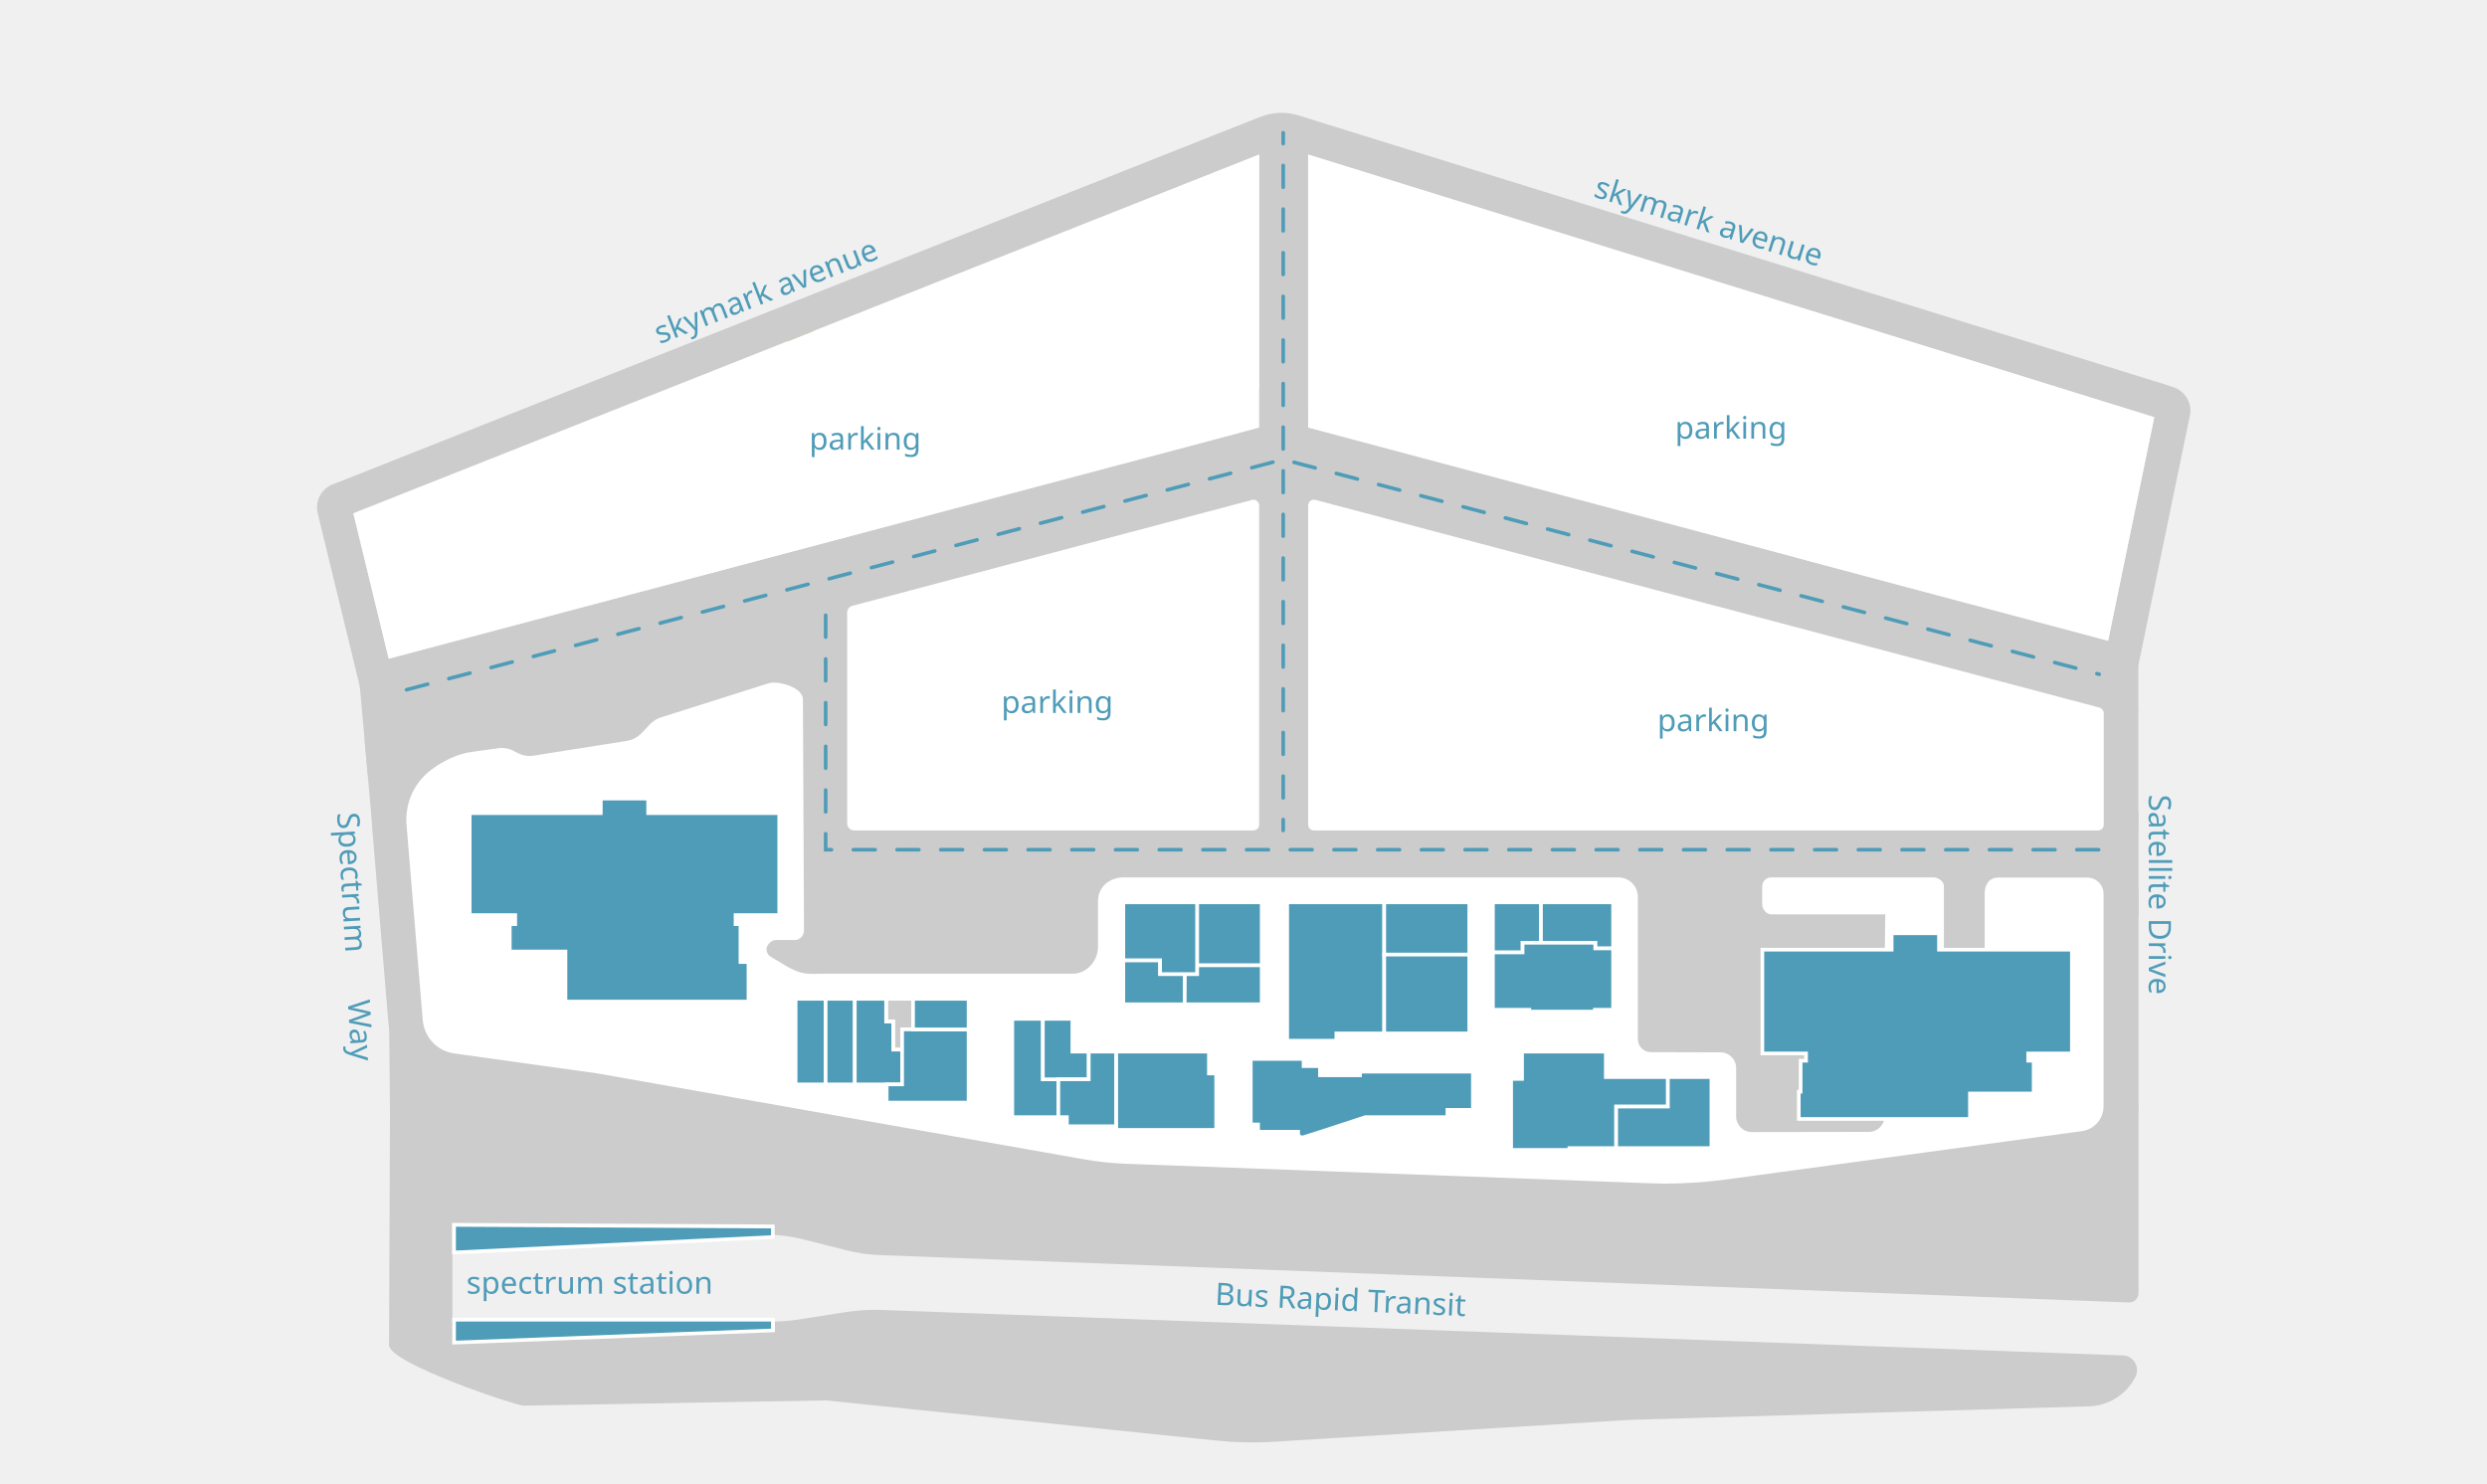
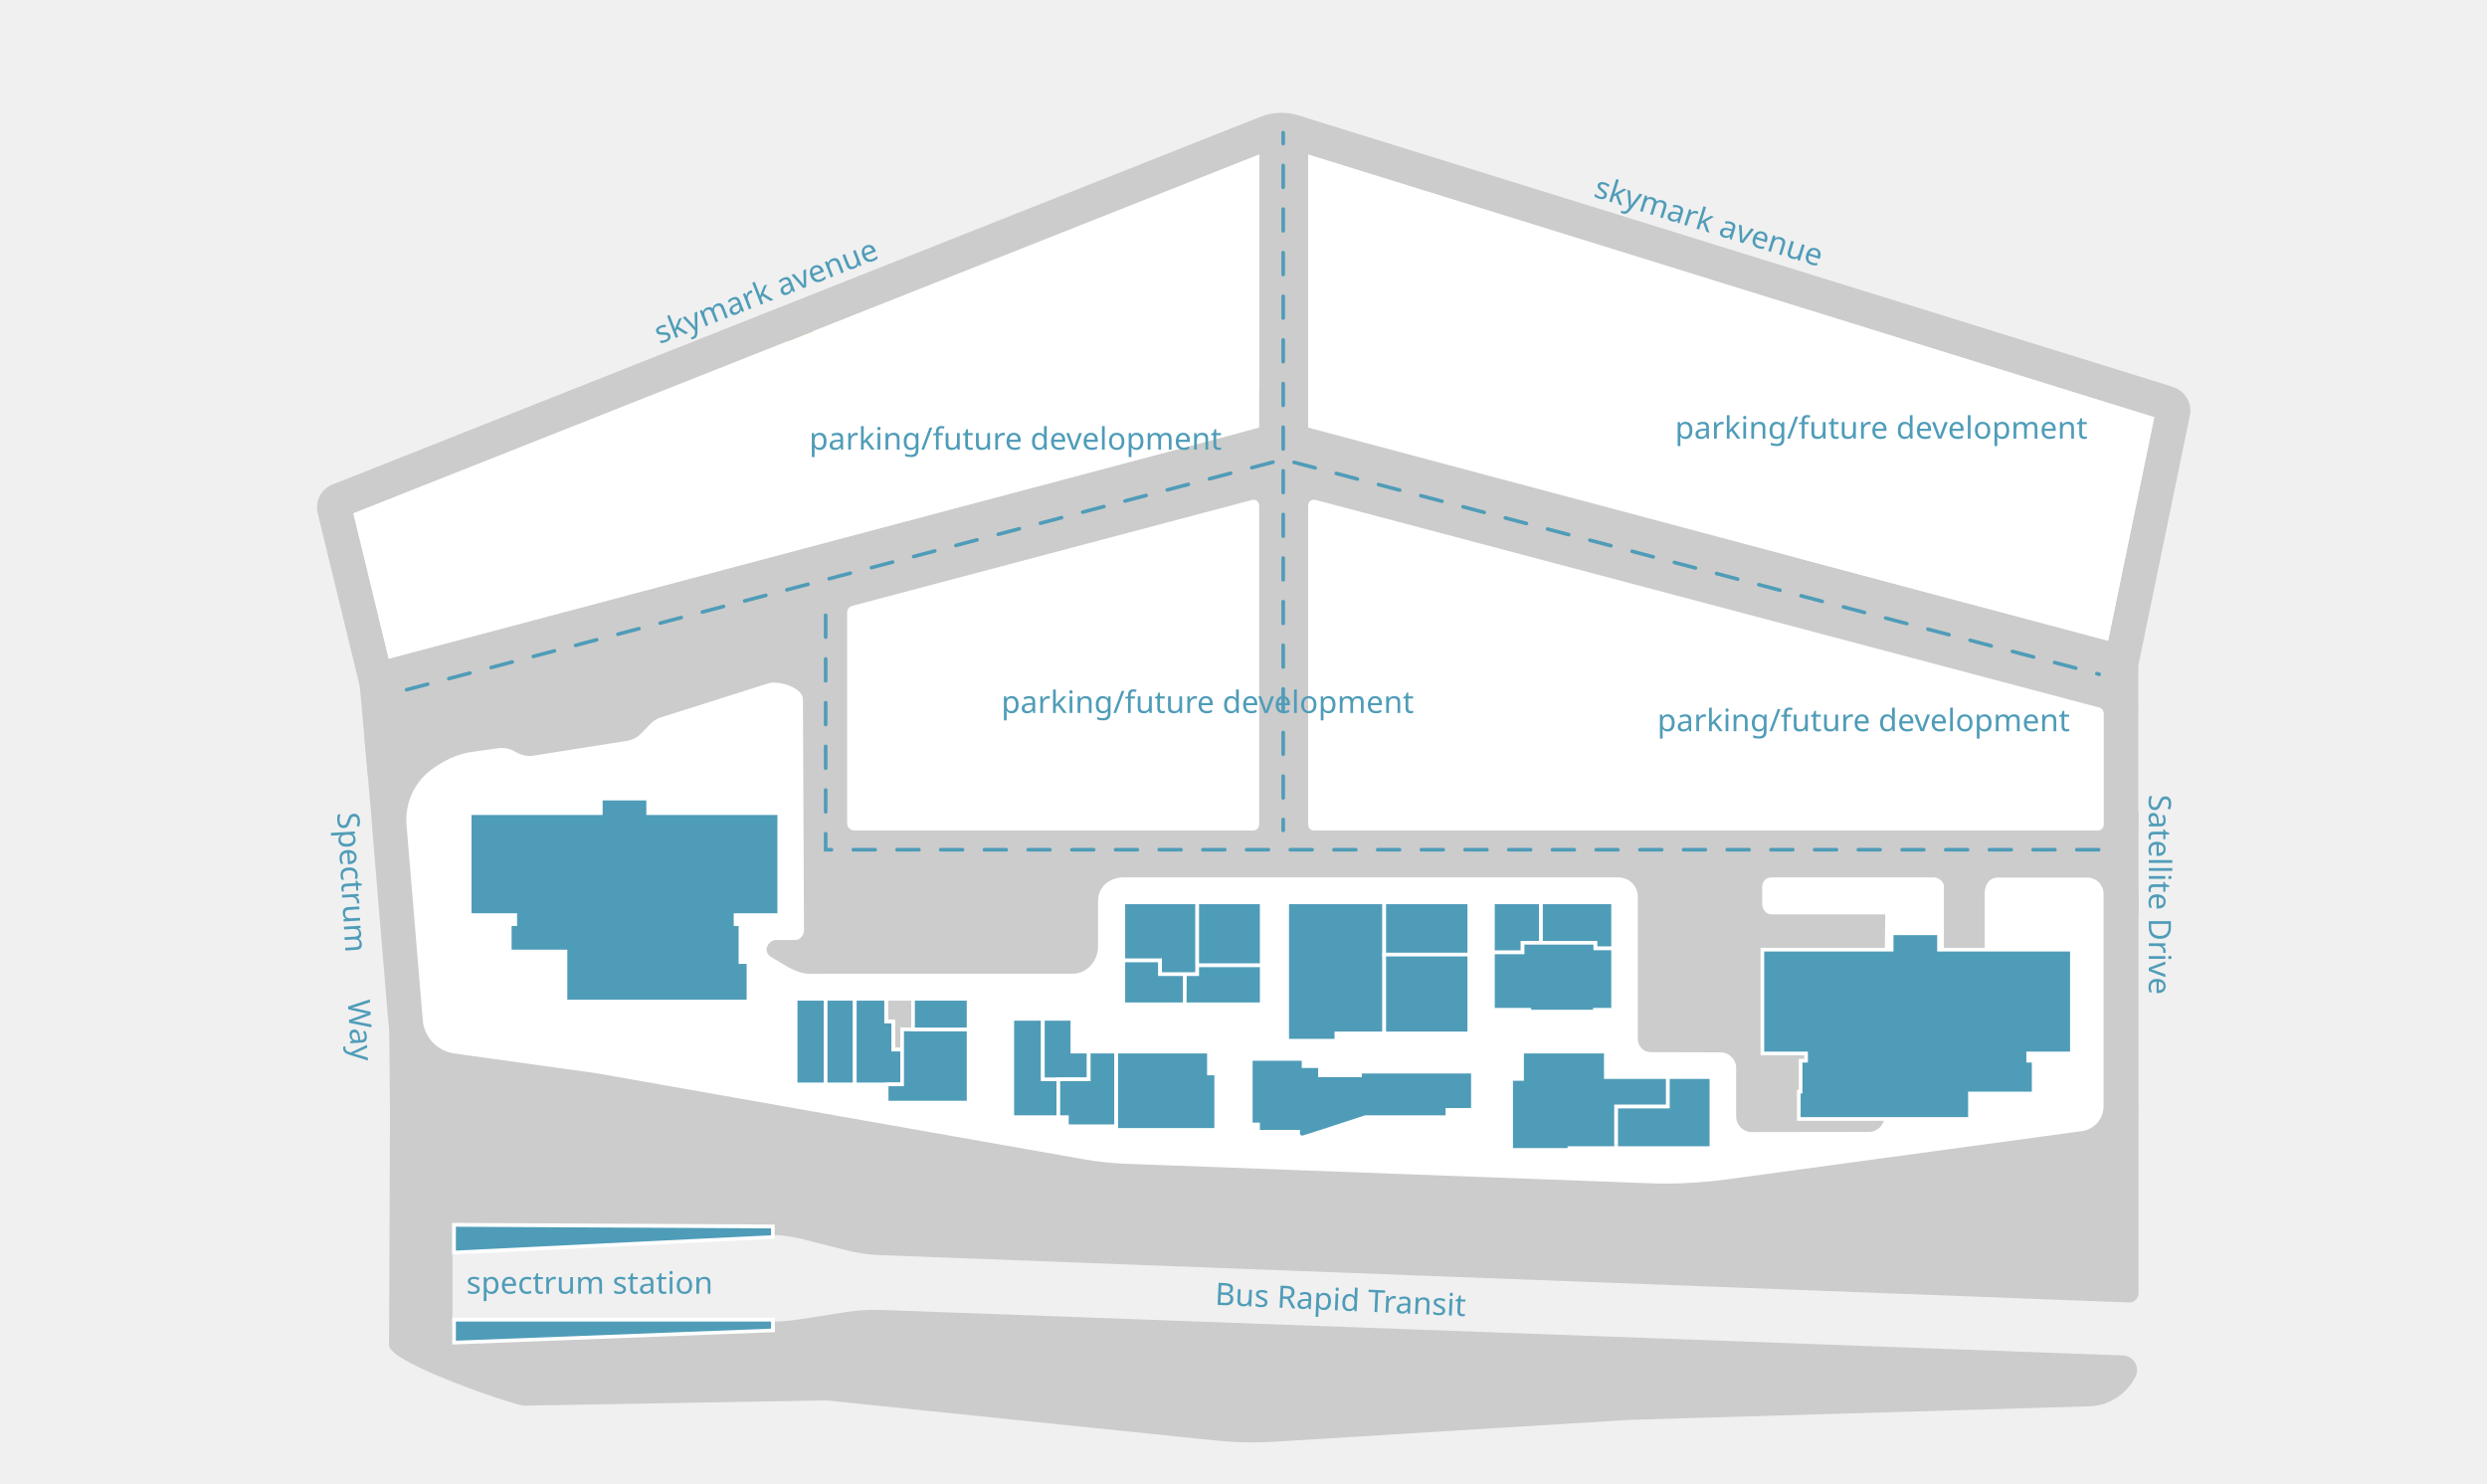
<svg xmlns="http://www.w3.org/2000/svg" id="Layer_1" viewBox="0 0 1366 814.7">
  <style type="text/css">
	.st0{fill:#999999;}
	.st1{fill:#69B22F;}
	.st2{fill:#CCCCCC;}
	.st3{fill:#FFFFFF;}
	.st4{fill:#4F9CB8;}
	.st5{font-family:'Lato-Bold';}
- 	.st6{font-size:17px;}
+ 	.st6{font-size:17px; text-transform: uppercase;}
	.st7{fill:none;stroke:#4F9CB8;stroke-width:2;stroke-linecap:round;stroke-miterlimit:10;}
	.st8{fill:none;stroke:#4F9CB8;stroke-width:2;stroke-linecap:round;stroke-miterlimit:10;stroke-dasharray:11.98,11.98;}
	.st9{fill:none;stroke:#4F9CB8;stroke-width:2;stroke-linecap:round;stroke-miterlimit:10;stroke-dasharray:12;}
	.st10{fill:#4F9CB8;stroke:#FFFFFF;stroke-width:2;stroke-miterlimit:10;}
	.st11{fill:#CCCCCC;stroke:#FFFFFF;stroke-width:2;stroke-miterlimit:10;}
	.st12{fill:none;stroke:#C7B299;stroke-width:2;stroke-miterlimit:10;}

  .mapplic-clickable{fill:#67a4c0;}
</style>
  <g id="Base">
    <rect x="290.3" y="246.1" class="st0" width="25.8" height="25.8" />
    <rect x="346" y="267" class="st1" width="27.5" height="13.7" />
    <rect x="432.8" y="179.4" class="st1" width="13.7" height="27.5" />
    <path class="st2" d="M1174.6,655.2v55.2c0,2.8-2.3,5.1-5.1,5.1c-0.1,0-0.1,0-0.2,0l-685.7-26c-6.3-0.2-12.6-1.1-18.8-2.7l-22.9-5.8   c-8.9-2.3-18.1-3.1-27.3-2.6l-166.1,10.8v36.9l174.9-0.1c5.2,0,10.4-0.4,15.6-1.2l25.5-4c6.4-1,12.9-1.4,19.4-1.2l682.3,25   c4.4,0.2,7.8,4,7.6,8.4c-0.1,1.1-0.3,2.1-0.8,3.1l0,0c-5,10.2-15.5,16.6-26.8,16.5l-251.2,7.4l-195,12c-10.9,0.7-21.8,0.4-32.6-0.7   l-213.7-22l-166,2.9c-4,0.1-74-23.3-74-33.2l0.5-127.6c0-8.1-0.5-51.7-0.5-51.7l94.3,35c1.6-0.2,3.2-0.2,4.8,0.1l268.7,54.9   l184.2,8l243.5-1.8c3.8,0.1,7.6-0.1,11.4-0.6l154-47.5L1174.6,655.2z" />
    <path class="st2" d="M217.4,383.5l245.9-69.1l2,77.3l-260.9,61.3l-4-45C199.5,396.9,206.6,386.5,217.4,383.5z" />
    <rect x="1144.9" y="446.1" class="st2" width="29.7" height="57" />
    <rect x="414.7" y="400.4" class="st2" width="662.4" height="205.2" />
    <path class="st3" d="M915,659.6c-3.2,0-6.4-0.1-9.6-0.2l-287.3-10.7c-8-0.3-16.1-1.2-24-2.6l-267.7-47.3L248.3,588   c-13.8-1.9-24.4-13.1-25.5-27l-8.9-107.1c-1.3-15,5.2-29.7,17.3-38.8c6.1-4.6,15.9-10.3,27.2-11.7l14.4-1.8   c5.4-0.7,10.9,0.6,15.6,3.5c0.8,0.5,1.6,0.7,2.5,0.7c0.2,0,0.5,0,0.7-0.1l51.2-8.1c1-0.2,1.9-0.6,2.6-1.4l4.8-5   c2.7-2.9,6.1-5,9.9-6.2l59-18.7c2-0.6,4.1-0.9,6.2-0.9c10.3,0,24.7,6.2,25.2,18v0.3l0.7,127.2c0,4-1.6,7.9-4.4,10.8   c-1.4,1.4-3,2.5-4.8,3.2c1.6,0.5,3.3,0.7,5,0.6c1,0,2.1,0,3.3,0l3-0.1h136.2c2.1-0.1,4.2-2.7,4.2-5.2v-25.4   c0-12.7,10-22.3,23.2-22.4h272c11.2,0,20.2,9,20.2,20.2v75.8l35.9,0.1c9.9,0,18,8.1,18,18.1v25.7l62.4-0.1v-78.7l0.3-21.8h-53.4   c-7.6-0.2-14-7.1-14-15.2v-9.7c0-7.9,6.4-14.4,14.4-14.4h89.2c7.9,0,14.8,6.3,15.2,13.8v41.2l3.4,1.5v-37.7   c-0.3-5.2,1.6-10.2,5.1-14c3.1-3.1,7.4-4.9,11.8-4.8h48.9c10.2,0,18.4,8.3,18.5,18.5v116.6c0,11.7-8.6,21.5-20.2,23.1l-195,26.5   C938.3,658.8,926.6,659.6,915,659.6z" />
    <path class="st2" d="M425.3,375c6.4,0,15.5,3.8,15.7,8.9l0.6,127.1c0,2.8-2.1,5.4-4.9,5.4h-10.6c-2.8,0-5,3-5.1,4.9   c0,1.9,1,3.7,2.7,4.5l9,5.4c6.2,3.3,9.2,3.8,14.1,3.8c1.8,0,3.9-0.1,6.5-0.1h136.2c7.5-0.1,13.6-7.2,13.6-14.7v-25.3   c0-7.6,6.2-12.8,13.8-12.9h272c5.9,0,10.7,4.8,10.7,10.7v0v78.2c0,3.9,3.2,7.1,7.1,7.1l38.3,0.1c4.7,0,8.6,3.8,8.6,8.6v26.6   c0,4.7,3.8,8.6,8.6,8.6l64.3-0.1c4.7,0,8.6-3.8,8.6-8.6v0v-79.5l0.4-31.4h-62.8c-2.7-0.1-4.8-3-4.8-5.7v-9.7c0-2.7,2.2-4.9,4.9-4.9   l0,0h89.2c2.6,0,5.6,2.1,5.7,4.7v47l22.4,9.9v-52.3c-0.1-5.1,2.3-9.2,7.4-9.2h48.9c5,0,9,4,9,9v116.6c0,6.9-5.1,12.8-12,13.7   l-195,26.5c-11.1,1.5-22.4,2.3-33.6,2.3c-3.1,0-6.2-0.1-9.3-0.2l-287.2-10.7c-7.6-0.3-15.2-1.1-22.7-2.4l-267.9-47.3l-78.2-10.9   c-9.4-1.3-16.5-8.9-17.3-18.3l-8.9-107.1c-1-11.8,4-23.2,13.5-30.4c6.7-5,14.7-8.9,22.7-9.9L274,411c0.6-0.1,1.2-0.1,1.7-0.1   c2.7,0,5.3,0.8,7.6,2.2c2.3,1.4,4.9,2.2,7.6,2.2c0.7,0,1.5-0.1,2.2-0.2l51.2-8.1c3.1-0.5,5.9-2,8-4.2l4.8-5c1.6-1.7,3.7-3,5.9-3.7   l59-18.7C423.1,375.1,424.2,374.9,425.3,375 M425.3,355.9c-3,0-6.1,0.4-9,1.3l-59,18.7c-5.3,1.7-10.1,4.7-13.9,8.6l-3.6,3.8   l-47.9,7.6c-4.9-2.7-10.5-4.2-16.1-4.2c-1.4,0-2.7,0.1-4.1,0.2l-14.5,1.9c-13.4,1.7-24.6,8.3-31.7,13.5   c-14.7,11.1-22.6,28.9-21.1,47.2l8.9,107.1c1.5,18.2,15.5,33,33.6,35.5l77.9,10.9l267.5,47.3c8.4,1.5,16.8,2.4,25.3,2.7L905,668.9   c3.3,0.1,6.7,0.2,10,0.2c12.1,0,24.2-0.8,36.2-2.5l195-26.5c16.3-2.2,28.4-16.1,28.4-32.5V491c0-15.5-12.5-28-28-28h-48.9   c-6.7-0.1-13.2,2.5-18,7.1c-4.7-4.6-10.9-7.1-17.5-7.1h-89.3c-13.2,0-23.9,10.7-23.9,23.9v9.7c0,13.3,10.4,24.4,23.3,24.7h44   l-0.2,12.2v69.3l-43.4,0.1v-16.1c0-15.2-12.3-27.5-27.5-27.6l-26.4-0.1v-66.3c0-16.4-13.3-29.7-29.7-29.7H616.9   c-18.3,0.1-32.7,14.1-32.7,31.9v21H460.2c0.3-1.6,0.5-3.3,0.5-5L460,383.7v-0.6c-0.4-9.4-6.2-17.6-15.9-22.5   C438.3,357.6,431.9,356.1,425.3,355.9L425.3,355.9z" />
    <ellipse class="st2" cx="704.8" cy="274.5" rx="37.9" ry="22.2" />
    <path class="st3" d="M721.7,465.7c-7,0-12.7-5.7-12.7-12.7V277.8c0-7,5.7-12.7,12.7-12.8c1.1,0,2.2,0.1,3.3,0.4l430.6,114.1   c5.6,1.5,9.5,6.6,9.4,12.4V453c0,7-5.7,12.7-12.7,12.7L721.7,465.7z" />
    <path class="st2" d="M721.7,274.5c0.3,0,0.6,0,0.8,0.1l430.6,114.1c1.4,0.4,2.4,1.7,2.4,3.1V453c0,1.8-1.4,3.2-3.2,3.2H721.7   c-1.8,0-3.2-1.4-3.2-3.2V277.8C718.5,276,719.9,274.5,721.7,274.5 M721.7,255.5c-12.3,0-22.2,10-22.2,22.2V453   c0,12.3,10,22.2,22.2,22.2h430.6c12.3,0,22.2-10,22.2-22.2v-61.1c0-10.1-6.8-18.9-16.5-21.5L727.4,256.3   C725.5,255.8,723.6,255.5,721.7,255.5z" />
    <polygon class="st2" points="691.6,234.9 197.6,376.8 202,425.7 699.5,274.5  " />
    <polygon class="st2" points="685.3,211.6 1174.5,365.5 1174.5,391 677.4,251.2  " />
    <path class="st3" d="M469.2,465.7c-7.4,0-13.4-6-13.4-13.4V336.5c0-6.1,4.1-11.4,10-12.9l219.3-58.1c6.8-1.8,13.7,2.2,15.6,9   c0.3,1.1,0.4,2.2,0.4,3.3V453c0,7-5.7,12.7-12.7,12.7L469.2,465.7z" />
    <path class="st2" d="M688.4,274.5c1.8,0,3.2,1.5,3.2,3.2V453c0,1.8-1.4,3.2-3.2,3.2H469.2c-2.1,0-3.9-1.7-3.9-3.9l0,0V336.5   c0-1.8,1.2-3.3,2.9-3.7l219.3-58.1C687.8,274.6,688.1,274.5,688.4,274.5 M688.4,255.5c-1.9,0-3.8,0.3-5.7,0.8l-219.3,58.1   c-10,2.7-17,11.7-17,22.1v115.8c0,12.6,10.2,22.9,22.9,22.9h219.1c12.3,0,22.2-9.9,22.2-22.2V277.8   C710.6,265.5,700.7,255.6,688.4,255.5L688.4,255.5z" />
    <g>
      <text transform="matrix(6.123234e-17 1 -1 6.123234e-17 1180.24 436.47)" class="st4 st5 st6">Satellite Drive</text>
    </g>
    <g>
-       <text transform="matrix(1 0 0 1 910.29 401.68)" class="st4 st5 st6">parking</text>
+       <text transform="matrix(1 0 0 1 910.29 401.68)" class="st4 st5 st6">parking/future development</text>
    </g>
    <g>
      <text transform="matrix(5.989229e-02 0.9982 -0.9982 5.989229e-02 185.1396 446.5699)" class="st4 st5 st6">Spectrum </text>
    </g>
    <g>
      <text transform="matrix(5.989229e-02 0.9982 -0.9982 5.989229e-02 191.0038 549.52)" class="st4 st5 st6">Way</text>
    </g>
    <path class="st2" d="M1188.9,211.1L724.1,66.8l-10.8-3.4c-6.9-2.1-14.3-1.9-21,0.8l-7.7,3L187.1,264.4l-4.4,1.7   c-6.3,2.5-9.8,9.2-8.2,15.8l1.1,4.6l19.4,79.8l4.6,18.9l18.8-5l478.2-126.9l8.6-2.3l8.5,2.3L1153,370.4l19.4,5.2l4.1-19.7   l25.3-122.8l1-4.8c1.4-6.8-2.6-13.6-9.3-15.7L1188.9,211.1z M691.6,234.9l-478.1,127L194.1,282L691.6,84.9V234.9z M1157.9,352   L718.5,234.9v-150l464.8,144.3L1157.9,352z" />
    <polygon class="st3" points="1183.2,229.2 1157.9,352 718.5,234.9 718.5,84.9  " />
    <polygon class="st3" points="691.6,84.9 691.6,234.9 213.5,361.8 194.1,282  " />
    <g>
-       <text transform="matrix(1 0 0 1 549.961 391.67)" class="st4 st5 st6">parking</text>
+       <text transform="matrix(1 0 0 1 549.961 391.67)" class="st4 st5 st6">parking/future development</text>
    </g>
    <g>
      <text transform="matrix(0.999 4.545829e-02 -4.545829e-02 0.999 667.1373 716.7585)" class="st4 st5 st6">Bus Rapid Transit </text>
    </g>
    <g>
      <text transform="matrix(1 0 0 1 256.1258 710.68)" class="st4 st5 st6">spectrum station</text>
    </g>
-     <text transform="matrix(1 0 0 1 444.4658 247.01)" class="st4 st5 st6">parking</text>
+     <text transform="matrix(1 0 0 1 444.4658 247.01)" class="st4 st5 st6">parking/future development</text>
    <text transform="matrix(0.9316 -0.3634 0.3634 0.9316 362.1851 189.1028)" class="st4 st5 st6">skymark avenue</text>
    <text transform="matrix(0.9548 0.2973 -0.2973 0.9548 874.733 107.8561)" class="st4 st5 st6">skymark avenue</text>
    <g>
-       <text transform="matrix(1 0 0 1 920.0226 240.98)" class="st4 st5 st6">parking</text>
+       <text transform="matrix(1 0 0 1 920.0226 240.98)" class="st4 st5 st6">parking/future development</text>
    </g>
    <line class="st7" x1="704.8" y1="72.9" x2="704.8" y2="78.9" />
    <line class="st8" x1="704.8" y1="90.9" x2="704.8" y2="444.2" />
    <line class="st7" x1="704.8" y1="450.2" x2="704.8" y2="456.2" />
    <polyline class="st9" points="223.3,378.9 704.8,252.4 1153,370.4  " />
    <polyline class="st9" points="453.5,338 453.5,466.8 1155.5,466.8  " />
    <polygon class="st4" points="249.4,672.8 424.5,673.8 424.5,679.6 249.4,688.1  " />
    <path class="st3" d="M250.4,673.9l173.1,0.9v3.8L250.4,687V673.9 M248.3,671.8v17.4l177.2-8.7v-7.8L248.3,671.8L248.3,671.8z" />
    <polygon class="st4" points="249.4,725 424.5,725 424.5,730.9 249.4,737.6  " />
    <path class="st3" d="M423.5,726v3.9l-173.1,6.6V726H423.5 M425.5,723.9H248.4v14.7l177.2-6.8V723.9L425.5,723.9z" />
  </g>
  <g id="Landmarks">
    <g id="landmarks-test">
      <polygon class="st10" points="668,589.7 668,620.7 613,620.7 613,577.7 664,577.7 664,589.7   " />
      <polygon class="st10" points="760.3,495.7 760.3,567.7 734,567.7 734,571.7 707,571.7 707,495.7   " />
      <rect x="760.3" y="495.7" class="st10" width="46.7" height="28.7" />
      <rect id="anytime-fitness" x="760.3" y="524.4" class="st10" width="46.7" height="43.3" />
      <path class="st10" d="M809,588.7h-62v2h-22v-5h-9v-4h-29v36h4v4h22c0,0.4,0,0.7,0,1c0,2,2.1,2.3,3,2c11-3.4,22.5-7.3,33.9-11H795    v-4h14V588.7z" />
      <polygon id="dentist" class="st10" points="846.4,495.7 846.4,517.9 836.3,517.9 836.3,523.2 820,523.2 820,495.7   " />
      <polygon class="st10" points="886,495.7 886,521 876.2,521 876.2,517.9 846.4,517.9 846.4,495.7   " />
      <polygon class="st10" points="886,521 886,554.7 876,554.7 876,555.7 840,555.7 840,554.7 820,554.7 820,523.2 836.3,523.2     836.3,517.9 876.2,517.9 876.2,521   " />
      <polygon id="union-social" class="st10" points="916.1,591.7 916.1,607.9 887.7,607.9 887.7,630.7 862,630.7 862,631.7 830,631.7     830,592.7 836,592.7 836,577.7 882,577.7 882,591.7   " />
      <polygon class="st10" points="940,591.7 940,630.7 887.7,630.7 887.7,607.9 916.1,607.9 916.1,591.7   " />
      <polygon id="office-2" class="st10" points="1138,578.7 1138,521.7 1065,521.7 1065,512.7 1039,512.7 1039,521.7 968,521.7 968,578.7 992,578.7     992,582.7 989,582.7 989,599.7 988,599.7 988,614.7 1082,614.7 1082,600.7 1117,600.7 1117,582.7 1114,582.7 1114,578.7   " />
      <polygon class="st11" points="501.5,548.7 501.5,565.5 495.5,565.5 495.5,576.6 490.6,576.6 490.6,561.2 486.7,561.2 486.7,548.7       " />
      <polygon id="office-1" class="st10" points="428,502.7 428,446.7 356,446.7 356,438.7 330,438.7 330,446.7 258,446.7 258,502.7 283,502.7     283,507.7 280,507.7 280,522.7 310.6,522.7 310.6,550.2 411.1,550.2 411.1,528.5 406.7,528.5 406.7,507.7 404,507.7 404,502.7       " />
      <rect id="starbucks" x="437" y="548.7" class="st10" width="16.5" height="47" />
      <rect id="teriyaki-experience" x="453.5" y="548.7" class="st10" width="16" height="47" />
      <polygon id="mango" class="st10" points="495.5,576.6 495.5,595.7 469.5,595.7 469.5,548.7 486.7,548.7 486.7,561.2 490.6,561.2     490.6,576.6   " />
      <polygon id="pizza-land" class="st10" points="532,565.5 532,605.7 487,605.7 487,595.7 495.5,595.7 495.5,565.5   " />
      <rect id="subway" x="501.5" y="548.7" class="st10" width="30.5" height="16.8" />
      <polygon class="st10" points="581.3,592.9 581.3,613.7 556,613.7 556,559.7 572.8,559.7 572.8,592.9   " />
      <polygon class="st10" points="598,577.7 598,592.9 572.8,592.9 572.8,559.7 589,559.7 589,577.7   " />
      <polygon class="st10" points="613,577.7 613,618.7 586,618.7 586,613.7 581.3,613.7 581.3,592.9 598,592.9 598,577.7   " />
      <polygon id="chairacters" class="st10" points="650.8,535.1 650.7,551.7 617,551.7 617,527.5 637.2,527.5 637.2,535.1   " />
      <polygon class="st10" points="693,530.2 693,551.7 650.7,551.7 650.8,535.1 657.5,535.1 657.5,530.2   " />
      <rect id="pumpernickels" x="657.5" y="495.7" class="st10" width="35.5" height="34.5" />
      <polygon id="light-touch" class="st10" points="657.5,495.7 657.5,535.1 637.2,535.1 637.2,527.5 617,527.5 617,495.7   " />
    </g>
    <line class="st12" x1="843.3" y1="517.9" x2="843.3" y2="517.8" />
  </g>
</svg>
